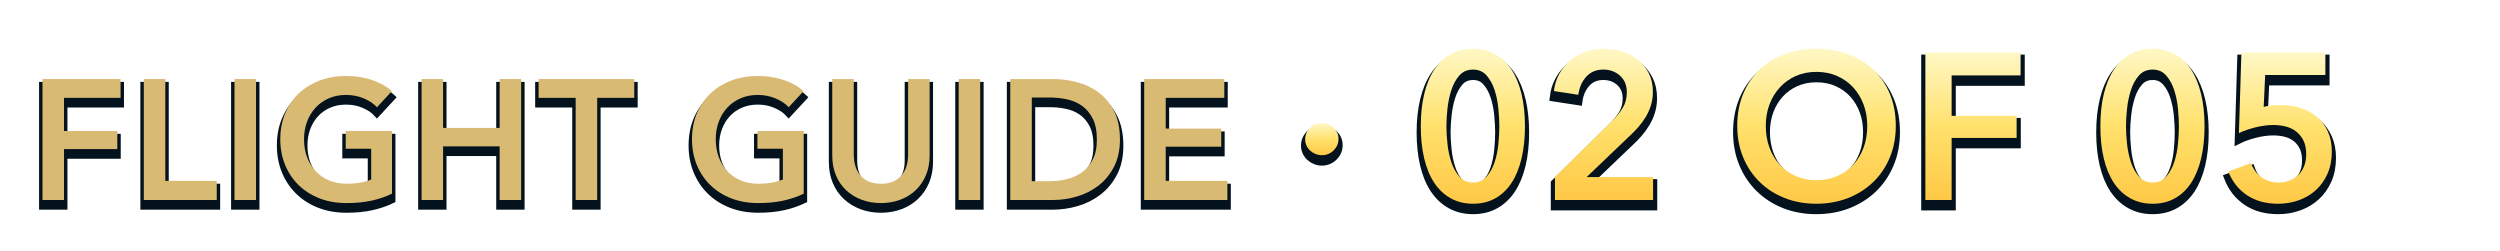
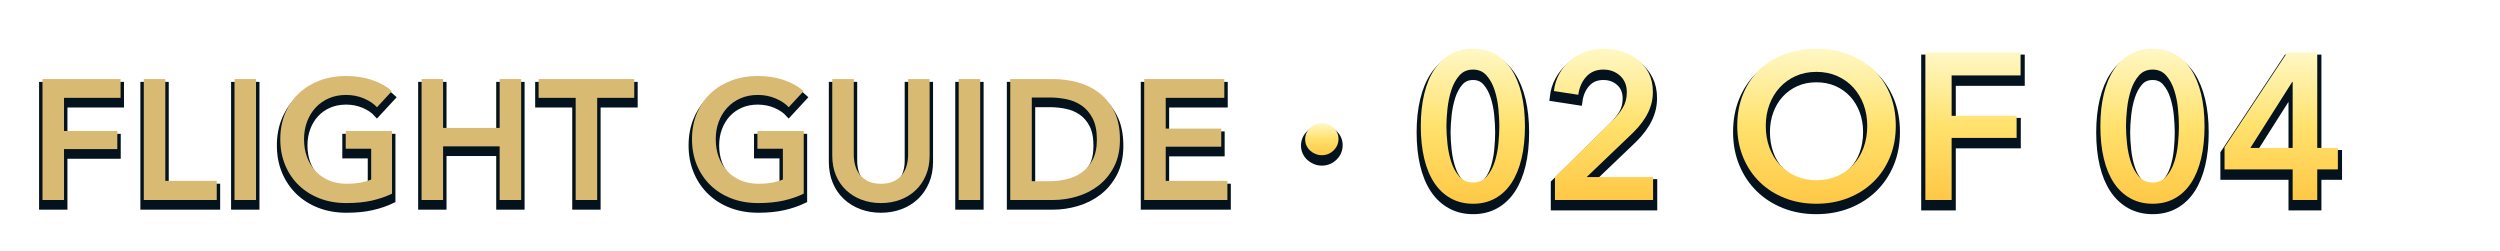
<svg xmlns="http://www.w3.org/2000/svg" width="1200" height="120" viewBox="0 0 1200 120">
-   <defs>
-     <linearGradient id="ink" x2="1" y2="1">
-       <stop stop-color="#103b4a" />
-       <stop offset=".45" stop-color="#061d2a" />
-       <stop offset="1" stop-color="#040f1b" />
-     </linearGradient>
-     <linearGradient id="gold" x2="1" y2="1">
-       <stop stop-color="#fff0b5" />
-       <stop offset=".4" stop-color="#e6bd60" />
-       <stop offset="1" stop-color="#9f692d" />
-     </linearGradient>
-     <linearGradient id="teal" x2="0" y2="1">
-       <stop stop-color="#2ad8ce" />
-       <stop offset="1" stop-color="#075b75" />
-     </linearGradient>
-     <linearGradient id="leaf" x2="1" y2="1">
-       <stop stop-color="#a9f7ad" />
-       <stop offset=".4" stop-color="#31ad85" />
-       <stop offset="1" stop-color="#0b424b" />
-     </linearGradient>
-     <radialGradient id="glow">
-       <stop stop-color="#54e8f5" stop-opacity=".25" />
-       <stop offset="1" stop-color="#36cde8" stop-opacity="0" />
-     </radialGradient>
-     <radialGradient id="orb" cx=".35" cy=".3">
-       <stop stop-color="#fffde3" />
-       <stop offset=".35" stop-color="#ffdb72" />
-       <stop offset=".8" stop-color="#b67a21" />
-       <stop offset="1" stop-color="#774013" />
-     </radialGradient>
-   </defs>
  <defs>
    <linearGradient id="step-yellow" x2="0" y2="1">
      <stop stop-color="#fff8c5" />
      <stop offset=".5" stop-color="#ffe16c" />
      <stop offset="1" stop-color="#ffc846" />
    </linearGradient>
  </defs>
  <g transform="translate(0 3)" fill="#03121d" stroke="#03121d" stroke-width="4">
    <path d="M7.800 -70.800L53.500 -70.800L53.500 -59.800L20.400 -59.800L20.400 -40.400L51.600 -40.400L51.600 -29.800L20.400 -29.800L20.400 -0.000L7.800 -0.000Z" transform="translate(14 96) scale(0.82)" />
    <path d="M7.800 -70.800L20.400 -70.800L20.400 -11.200L50.500 -11.200L50.500 -0.000L7.800 -0.000Z" transform="translate(62.626 96) scale(0.82)" />
    <path d="M7.800 -70.800L20.400 -70.800L20.400 -0.000L7.800 -0.000Z" transform="translate(106.168 96) scale(0.82)" />
    <path d="M69.800 -3.700Q64.400 -1.100 57.950 0.350Q51.500 1.800 43.100 1.800Q34.500 1.800 27.400 -0.950Q20.300 -3.700 15.200 -8.650Q10.100 -13.600 7.250 -20.450Q4.400 -27.300 4.400 -35.600Q4.400 -44.100 7.350 -50.950Q10.300 -57.800 15.450 -62.600Q20.600 -67.400 27.600 -70.000Q34.600 -72.600 42.800 -72.600Q51.300 -72.600 58.350 -70.150Q65.400 -67.700 69.700 -63.700L61.000 -54.300Q58.300 -57.300 53.450 -59.400Q48.600 -61.500 42.900 -61.500Q37.300 -61.500 32.750 -59.500Q28.200 -57.500 25.000 -54.000Q21.800 -50.500 20.050 -45.800Q18.300 -41.100 18.300 -35.600Q18.300 -29.900 20.050 -25.150Q21.800 -20.400 25.050 -16.900Q28.300 -13.400 32.950 -11.450Q37.600 -9.500 43.500 -9.500Q51.600 -9.500 57.600 -12.000L57.600 -30.000L42.700 -30.000L42.700 -40.400L69.800 -40.400Z" transform="translate(130.932 96) scale(0.82)" />
    <path d="M7.800 -70.800L20.400 -70.800L20.400 -42.200L53.500 -42.200L53.500 -70.800L66.100 -70.800L66.100 -0.000L53.500 -0.000L53.500 -31.400L20.400 -31.400L20.400 -0.000L7.800 -0.000Z" transform="translate(195.958 96) scale(0.82)" />
    <path d="M22.100 -59.800L0.400 -59.800L0.400 -70.800L56.400 -70.800L56.400 -59.800L34.700 -59.800L34.700 -0.000L22.100 -0.000Z" transform="translate(258.196 96) scale(0.82)" />
    <path d="" transform="translate(306.412 96) scale(0.82)" />
    <path d="M69.800 -3.700Q64.400 -1.100 57.950 0.350Q51.500 1.800 43.100 1.800Q34.500 1.800 27.400 -0.950Q20.300 -3.700 15.200 -8.650Q10.100 -13.600 7.250 -20.450Q4.400 -27.300 4.400 -35.600Q4.400 -44.100 7.350 -50.950Q10.300 -57.800 15.450 -62.600Q20.600 -67.400 27.600 -70.000Q34.600 -72.600 42.800 -72.600Q51.300 -72.600 58.350 -70.150Q65.400 -67.700 69.700 -63.700L61.000 -54.300Q58.300 -57.300 53.450 -59.400Q48.600 -61.500 42.900 -61.500Q37.300 -61.500 32.750 -59.500Q28.200 -57.500 25.000 -54.000Q21.800 -50.500 20.050 -45.800Q18.300 -41.100 18.300 -35.600Q18.300 -29.900 20.050 -25.150Q21.800 -20.400 25.050 -16.900Q28.300 -13.400 32.950 -11.450Q37.600 -9.500 43.500 -9.500Q51.600 -9.500 57.600 -12.000L57.600 -30.000L42.700 -30.000L42.700 -40.400L69.800 -40.400Z" transform="translate(328.552 96) scale(0.82)" />
    <path d="M64.200 -26.000Q64.200 -19.600 62.000 -14.450Q59.800 -9.300 56.000 -5.700Q52.200 -2.100 47.000 -0.150Q41.800 1.800 35.700 1.800Q29.600 1.800 24.400 -0.150Q19.200 -2.100 15.350 -5.700Q11.500 -9.300 9.350 -14.450Q7.200 -19.600 7.200 -26.000L7.200 -70.800L19.800 -70.800L19.800 -26.500Q19.800 -23.400 20.600 -20.350Q21.400 -17.300 23.250 -14.900Q25.100 -12.500 28.150 -11.000Q31.200 -9.500 35.700 -9.500Q40.200 -9.500 43.250 -11.000Q46.300 -12.500 48.150 -14.900Q50.000 -17.300 50.800 -20.350Q51.600 -23.400 51.600 -26.500L51.600 -70.800L64.200 -70.800Z" transform="translate(393.578 96) scale(0.82)" />
    <path d="M7.800 -70.800L20.400 -70.800L20.400 -0.000L7.800 -0.000Z" transform="translate(453.766 96) scale(0.82)" />
    <path d="M7.800 -70.800L32.900 -70.800Q39.800 -70.800 46.800 -69.000Q53.800 -67.200 59.400 -63.050Q65.000 -58.900 68.500 -52.150Q72.000 -45.400 72.000 -35.400Q72.000 -26.100 68.500 -19.400Q65.000 -12.700 59.400 -8.400Q53.800 -4.100 46.800 -2.050Q39.800 -0.000 32.900 -0.000L7.800 -0.000ZM30.900 -11.000Q35.800 -11.000 40.700 -12.150Q45.600 -13.300 49.550 -16.050Q53.500 -18.800 56.000 -23.500Q58.500 -28.200 58.500 -35.400Q58.500 -43.000 56.000 -47.800Q53.500 -52.600 49.550 -55.300Q45.600 -58.000 40.700 -59.000Q35.800 -60.000 30.900 -60.000L20.400 -60.000L20.400 -11.000Z" transform="translate(478.53 96) scale(0.82)" />
    <path d="M7.800 -70.800L54.700 -70.800L54.700 -59.800L20.400 -59.800L20.400 -41.800L52.900 -41.800L52.900 -31.200L20.400 -31.200L20.400 -11.200L56.500 -11.200L56.500 -0.000L7.800 -0.000Z" transform="translate(542.818 96) scale(0.82)" />
    <path d="" transform="translate(594.478 96) scale(1)" />
    <path d="M5.000 -29.100Q5.000 -32.300 7.350 -34.600Q9.700 -36.900 13.000 -36.900Q16.200 -36.900 18.600 -34.700Q21.000 -32.500 21.000 -29.300Q21.000 -26.100 18.650 -23.800Q16.300 -21.500 13.000 -21.500Q11.400 -21.500 9.950 -22.100Q8.500 -22.700 7.400 -23.700Q6.300 -24.700 5.650 -26.100Q5.000 -27.500 5.000 -29.100Z" transform="translate(621.478 96) scale(1)" />
    <path d="" transform="translate(649.478 96) scale(1)" />
    <path d="M55.500 -35.400Q55.500 -26.800 53.850 -19.900Q52.200 -13.000 49.050 -8.200Q45.900 -3.400 41.250 -0.800Q36.600 1.800 30.600 1.800Q24.600 1.800 19.900 -0.800Q15.200 -3.400 12.000 -8.200Q8.800 -13.000 7.150 -19.900Q5.500 -26.800 5.500 -35.400Q5.500 -44.000 7.150 -50.900Q8.800 -57.800 12.000 -62.600Q15.200 -67.400 19.900 -70.000Q24.600 -72.600 30.600 -72.600Q36.600 -72.600 41.250 -70.000Q45.900 -67.400 49.050 -62.600Q52.200 -57.800 53.850 -50.900Q55.500 -44.000 55.500 -35.400ZM43.200 -35.400Q43.200 -39.100 42.750 -43.800Q42.300 -48.500 40.950 -52.700Q39.600 -56.900 37.100 -59.750Q34.600 -62.600 30.600 -62.600Q26.500 -62.600 24.000 -59.750Q21.500 -56.900 20.150 -52.700Q18.800 -48.500 18.300 -43.800Q17.800 -39.100 17.800 -35.400Q17.800 -31.700 18.300 -27.000Q18.800 -22.300 20.150 -18.200Q21.500 -14.100 24.000 -11.250Q26.500 -8.400 30.600 -8.400Q34.600 -8.400 37.100 -11.250Q39.600 -14.100 40.950 -18.200Q42.300 -22.300 42.750 -27.000Q43.200 -31.700 43.200 -35.400Z" transform="translate(676.478 96) scale(1)" />
    <path d="M6.900 -11.000L34.200 -37.800Q37.500 -41.000 39.450 -44.250Q41.400 -47.500 41.400 -51.700Q41.400 -56.700 38.150 -59.650Q34.900 -62.600 30.100 -62.600Q25.000 -62.600 21.900 -59.150Q18.800 -55.700 18.100 -50.500L6.400 -52.300Q6.900 -56.700 8.900 -60.400Q10.900 -64.100 14.000 -66.800Q17.100 -69.500 21.250 -71.050Q25.400 -72.600 30.300 -72.600Q34.900 -72.600 39.150 -71.300Q43.400 -70.000 46.700 -67.350Q50.000 -64.700 51.950 -60.850Q53.900 -57.000 53.900 -51.900Q53.900 -48.500 53.000 -45.550Q52.100 -42.600 50.550 -40.000Q49.000 -37.400 46.950 -35.050Q44.900 -32.700 42.500 -30.500L22.100 -11.000L54.000 -11.000L54.000 -0.000L6.900 -0.000Z" transform="translate(739.478 96) scale(1)" />
    <path d="" transform="translate(802.478 96) scale(1)" />
    <path d="M4.400 -35.600Q4.400 -44.100 7.250 -50.950Q10.100 -57.800 15.150 -62.600Q20.200 -67.400 27.150 -70.000Q34.100 -72.600 42.300 -72.600Q50.600 -72.600 57.600 -70.000Q64.600 -67.400 69.700 -62.600Q74.800 -57.800 77.650 -50.950Q80.500 -44.100 80.500 -35.600Q80.500 -27.300 77.650 -20.450Q74.800 -13.600 69.700 -8.650Q64.600 -3.700 57.600 -0.950Q50.600 1.800 42.300 1.800Q34.100 1.800 27.150 -0.950Q20.200 -3.700 15.150 -8.650Q10.100 -13.600 7.250 -20.450Q4.400 -27.300 4.400 -35.600ZM18.100 -35.600Q18.100 -29.900 19.850 -25.150Q21.600 -20.400 24.850 -16.900Q28.100 -13.400 32.550 -11.450Q37.000 -9.500 42.400 -9.500Q47.800 -9.500 52.300 -11.450Q56.800 -13.400 60.050 -16.900Q63.300 -20.400 65.050 -25.150Q66.800 -29.900 66.800 -35.600Q66.800 -41.100 65.050 -45.800Q63.300 -50.500 60.100 -54.000Q56.900 -57.500 52.400 -59.500Q47.900 -61.500 42.400 -61.500Q36.900 -61.500 32.450 -59.500Q28.000 -57.500 24.800 -54.000Q21.600 -50.500 19.850 -45.800Q18.100 -41.100 18.100 -35.600Z" transform="translate(829.478 96) scale(1)" />
    <path d="M7.800 -70.800L53.500 -70.800L53.500 -59.800L20.400 -59.800L20.400 -40.400L51.600 -40.400L51.600 -29.800L20.400 -29.800L20.400 -0.000L7.800 -0.000Z" transform="translate(916.378 96) scale(1)" />
    <path d="" transform="translate(975.678 96) scale(1)" />
    <path d="M55.500 -35.400Q55.500 -26.800 53.850 -19.900Q52.200 -13.000 49.050 -8.200Q45.900 -3.400 41.250 -0.800Q36.600 1.800 30.600 1.800Q24.600 1.800 19.900 -0.800Q15.200 -3.400 12.000 -8.200Q8.800 -13.000 7.150 -19.900Q5.500 -26.800 5.500 -35.400Q5.500 -44.000 7.150 -50.900Q8.800 -57.800 12.000 -62.600Q15.200 -67.400 19.900 -70.000Q24.600 -72.600 30.600 -72.600Q36.600 -72.600 41.250 -70.000Q45.900 -67.400 49.050 -62.600Q52.200 -57.800 53.850 -50.900Q55.500 -44.000 55.500 -35.400ZM43.200 -35.400Q43.200 -39.100 42.750 -43.800Q42.300 -48.500 40.950 -52.700Q39.600 -56.900 37.100 -59.750Q34.600 -62.600 30.600 -62.600Q26.500 -62.600 24.000 -59.750Q21.500 -56.900 20.150 -52.700Q18.800 -48.500 18.300 -43.800Q17.800 -39.100 17.800 -35.400Q17.800 -31.700 18.300 -27.000Q18.800 -22.300 20.150 -18.200Q21.500 -14.100 24.000 -11.250Q26.500 -8.400 30.600 -8.400Q34.600 -8.400 37.100 -11.250Q39.600 -14.100 40.950 -18.200Q42.300 -22.300 42.750 -27.000Q43.200 -31.700 43.200 -35.400Z" transform="translate(1002.678 96) scale(1)" />
-     <path d="M50.500 -60.000L21.600 -60.000L20.900 -44.700Q22.600 -45.200 24.950 -45.400Q27.300 -45.600 29.200 -45.600Q34.400 -45.600 38.850 -44.100Q43.300 -42.600 46.600 -39.750Q49.900 -36.900 51.750 -32.750Q53.600 -28.600 53.600 -23.200Q53.600 -17.300 51.550 -12.650Q49.500 -8.000 46.000 -4.800Q42.500 -1.600 37.800 0.100Q33.100 1.800 27.800 1.800Q18.900 1.800 12.800 -2.350Q6.700 -6.500 3.900 -13.700L14.800 -17.700Q16.300 -13.500 19.800 -10.950Q23.300 -8.400 28.100 -8.400Q30.800 -8.400 33.200 -9.300Q35.600 -10.200 37.400 -11.900Q39.200 -13.600 40.250 -16.150Q41.300 -18.700 41.300 -21.900Q41.300 -26.000 39.900 -28.700Q38.500 -31.400 36.250 -33.050Q34.000 -34.700 31.200 -35.350Q28.400 -36.000 25.500 -36.000Q23.500 -36.000 21.250 -35.700Q19.000 -35.400 16.850 -34.850Q14.700 -34.300 12.650 -33.600Q10.600 -32.900 9.000 -32.100L10.200 -70.800L50.500 -70.800Z" transform="translate(1065.678 96) scale(1)" />
+     <path d="M34.800 -14.700L2.100 -14.700L2.100 -25.300L32.200 -70.800L46.600 -70.800L46.600 -25.000L56.500 -25.000L56.500 -14.700L46.600 -14.700L46.600 -0.000L34.800 -0.000ZM34.800 -56.700L34.600 -56.700L14.500 -25.000L34.800 -25.000Z" transform="translate(1065.678 96) scale(1)" />
  </g>
  <path d="M7.800 -70.800L53.500 -70.800L53.500 -59.800L20.400 -59.800L20.400 -40.400L51.600 -40.400L51.600 -29.800L20.400 -29.800L20.400 -0.000L7.800 -0.000Z" transform="translate(14 96) scale(0.82)" fill="#d8ba73" />
  <path d="M7.800 -70.800L20.400 -70.800L20.400 -11.200L50.500 -11.200L50.500 -0.000L7.800 -0.000Z" transform="translate(62.626 96) scale(0.82)" fill="#d8ba73" />
  <path d="M7.800 -70.800L20.400 -70.800L20.400 -0.000L7.800 -0.000Z" transform="translate(106.168 96) scale(0.82)" fill="#d8ba73" />
  <path d="M69.800 -3.700Q64.400 -1.100 57.950 0.350Q51.500 1.800 43.100 1.800Q34.500 1.800 27.400 -0.950Q20.300 -3.700 15.200 -8.650Q10.100 -13.600 7.250 -20.450Q4.400 -27.300 4.400 -35.600Q4.400 -44.100 7.350 -50.950Q10.300 -57.800 15.450 -62.600Q20.600 -67.400 27.600 -70.000Q34.600 -72.600 42.800 -72.600Q51.300 -72.600 58.350 -70.150Q65.400 -67.700 69.700 -63.700L61.000 -54.300Q58.300 -57.300 53.450 -59.400Q48.600 -61.500 42.900 -61.500Q37.300 -61.500 32.750 -59.500Q28.200 -57.500 25.000 -54.000Q21.800 -50.500 20.050 -45.800Q18.300 -41.100 18.300 -35.600Q18.300 -29.900 20.050 -25.150Q21.800 -20.400 25.050 -16.900Q28.300 -13.400 32.950 -11.450Q37.600 -9.500 43.500 -9.500Q51.600 -9.500 57.600 -12.000L57.600 -30.000L42.700 -30.000L42.700 -40.400L69.800 -40.400Z" transform="translate(130.932 96) scale(0.82)" fill="#d8ba73" />
  <path d="M7.800 -70.800L20.400 -70.800L20.400 -42.200L53.500 -42.200L53.500 -70.800L66.100 -70.800L66.100 -0.000L53.500 -0.000L53.500 -31.400L20.400 -31.400L20.400 -0.000L7.800 -0.000Z" transform="translate(195.958 96) scale(0.82)" fill="#d8ba73" />
  <path d="M22.100 -59.800L0.400 -59.800L0.400 -70.800L56.400 -70.800L56.400 -59.800L34.700 -59.800L34.700 -0.000L22.100 -0.000Z" transform="translate(258.196 96) scale(0.82)" fill="#d8ba73" />
  <path d="" transform="translate(306.412 96) scale(0.82)" fill="#d8ba73" />
  <path d="M69.800 -3.700Q64.400 -1.100 57.950 0.350Q51.500 1.800 43.100 1.800Q34.500 1.800 27.400 -0.950Q20.300 -3.700 15.200 -8.650Q10.100 -13.600 7.250 -20.450Q4.400 -27.300 4.400 -35.600Q4.400 -44.100 7.350 -50.950Q10.300 -57.800 15.450 -62.600Q20.600 -67.400 27.600 -70.000Q34.600 -72.600 42.800 -72.600Q51.300 -72.600 58.350 -70.150Q65.400 -67.700 69.700 -63.700L61.000 -54.300Q58.300 -57.300 53.450 -59.400Q48.600 -61.500 42.900 -61.500Q37.300 -61.500 32.750 -59.500Q28.200 -57.500 25.000 -54.000Q21.800 -50.500 20.050 -45.800Q18.300 -41.100 18.300 -35.600Q18.300 -29.900 20.050 -25.150Q21.800 -20.400 25.050 -16.900Q28.300 -13.400 32.950 -11.450Q37.600 -9.500 43.500 -9.500Q51.600 -9.500 57.600 -12.000L57.600 -30.000L42.700 -30.000L42.700 -40.400L69.800 -40.400Z" transform="translate(328.552 96) scale(0.82)" fill="#d8ba73" />
  <path d="M64.200 -26.000Q64.200 -19.600 62.000 -14.450Q59.800 -9.300 56.000 -5.700Q52.200 -2.100 47.000 -0.150Q41.800 1.800 35.700 1.800Q29.600 1.800 24.400 -0.150Q19.200 -2.100 15.350 -5.700Q11.500 -9.300 9.350 -14.450Q7.200 -19.600 7.200 -26.000L7.200 -70.800L19.800 -70.800L19.800 -26.500Q19.800 -23.400 20.600 -20.350Q21.400 -17.300 23.250 -14.900Q25.100 -12.500 28.150 -11.000Q31.200 -9.500 35.700 -9.500Q40.200 -9.500 43.250 -11.000Q46.300 -12.500 48.150 -14.900Q50.000 -17.300 50.800 -20.350Q51.600 -23.400 51.600 -26.500L51.600 -70.800L64.200 -70.800Z" transform="translate(393.578 96) scale(0.82)" fill="#d8ba73" />
  <path d="M7.800 -70.800L20.400 -70.800L20.400 -0.000L7.800 -0.000Z" transform="translate(453.766 96) scale(0.82)" fill="#d8ba73" />
  <path d="M7.800 -70.800L32.900 -70.800Q39.800 -70.800 46.800 -69.000Q53.800 -67.200 59.400 -63.050Q65.000 -58.900 68.500 -52.150Q72.000 -45.400 72.000 -35.400Q72.000 -26.100 68.500 -19.400Q65.000 -12.700 59.400 -8.400Q53.800 -4.100 46.800 -2.050Q39.800 -0.000 32.900 -0.000L7.800 -0.000ZM30.900 -11.000Q35.800 -11.000 40.700 -12.150Q45.600 -13.300 49.550 -16.050Q53.500 -18.800 56.000 -23.500Q58.500 -28.200 58.500 -35.400Q58.500 -43.000 56.000 -47.800Q53.500 -52.600 49.550 -55.300Q45.600 -58.000 40.700 -59.000Q35.800 -60.000 30.900 -60.000L20.400 -60.000L20.400 -11.000Z" transform="translate(478.53 96) scale(0.82)" fill="#d8ba73" />
  <path d="M7.800 -70.800L54.700 -70.800L54.700 -59.800L20.400 -59.800L20.400 -41.800L52.900 -41.800L52.900 -31.200L20.400 -31.200L20.400 -11.200L56.500 -11.200L56.500 -0.000L7.800 -0.000Z" transform="translate(542.818 96) scale(0.82)" fill="#d8ba73" />
  <path d="" transform="translate(594.478 96) scale(1)" fill="url(#step-yellow)" />
  <path d="M5.000 -29.100Q5.000 -32.300 7.350 -34.600Q9.700 -36.900 13.000 -36.900Q16.200 -36.900 18.600 -34.700Q21.000 -32.500 21.000 -29.300Q21.000 -26.100 18.650 -23.800Q16.300 -21.500 13.000 -21.500Q11.400 -21.500 9.950 -22.100Q8.500 -22.700 7.400 -23.700Q6.300 -24.700 5.650 -26.100Q5.000 -27.500 5.000 -29.100Z" transform="translate(621.478 96) scale(1)" fill="url(#step-yellow)" />
  <path d="" transform="translate(649.478 96) scale(1)" fill="url(#step-yellow)" />
  <path d="M55.500 -35.400Q55.500 -26.800 53.850 -19.900Q52.200 -13.000 49.050 -8.200Q45.900 -3.400 41.250 -0.800Q36.600 1.800 30.600 1.800Q24.600 1.800 19.900 -0.800Q15.200 -3.400 12.000 -8.200Q8.800 -13.000 7.150 -19.900Q5.500 -26.800 5.500 -35.400Q5.500 -44.000 7.150 -50.900Q8.800 -57.800 12.000 -62.600Q15.200 -67.400 19.900 -70.000Q24.600 -72.600 30.600 -72.600Q36.600 -72.600 41.250 -70.000Q45.900 -67.400 49.050 -62.600Q52.200 -57.800 53.850 -50.900Q55.500 -44.000 55.500 -35.400ZM43.200 -35.400Q43.200 -39.100 42.750 -43.800Q42.300 -48.500 40.950 -52.700Q39.600 -56.900 37.100 -59.750Q34.600 -62.600 30.600 -62.600Q26.500 -62.600 24.000 -59.750Q21.500 -56.900 20.150 -52.700Q18.800 -48.500 18.300 -43.800Q17.800 -39.100 17.800 -35.400Q17.800 -31.700 18.300 -27.000Q18.800 -22.300 20.150 -18.200Q21.500 -14.100 24.000 -11.250Q26.500 -8.400 30.600 -8.400Q34.600 -8.400 37.100 -11.250Q39.600 -14.100 40.950 -18.200Q42.300 -22.300 42.750 -27.000Q43.200 -31.700 43.200 -35.400Z" transform="translate(676.478 96) scale(1)" fill="url(#step-yellow)" />
  <path d="M6.900 -11.000L34.200 -37.800Q37.500 -41.000 39.450 -44.250Q41.400 -47.500 41.400 -51.700Q41.400 -56.700 38.150 -59.650Q34.900 -62.600 30.100 -62.600Q25.000 -62.600 21.900 -59.150Q18.800 -55.700 18.100 -50.500L6.400 -52.300Q6.900 -56.700 8.900 -60.400Q10.900 -64.100 14.000 -66.800Q17.100 -69.500 21.250 -71.050Q25.400 -72.600 30.300 -72.600Q34.900 -72.600 39.150 -71.300Q43.400 -70.000 46.700 -67.350Q50.000 -64.700 51.950 -60.850Q53.900 -57.000 53.900 -51.900Q53.900 -48.500 53.000 -45.550Q52.100 -42.600 50.550 -40.000Q49.000 -37.400 46.950 -35.050Q44.900 -32.700 42.500 -30.500L22.100 -11.000L54.000 -11.000L54.000 -0.000L6.900 -0.000Z" transform="translate(739.478 96) scale(1)" fill="url(#step-yellow)" />
  <path d="" transform="translate(802.478 96) scale(1)" fill="url(#step-yellow)" />
  <path d="M4.400 -35.600Q4.400 -44.100 7.250 -50.950Q10.100 -57.800 15.150 -62.600Q20.200 -67.400 27.150 -70.000Q34.100 -72.600 42.300 -72.600Q50.600 -72.600 57.600 -70.000Q64.600 -67.400 69.700 -62.600Q74.800 -57.800 77.650 -50.950Q80.500 -44.100 80.500 -35.600Q80.500 -27.300 77.650 -20.450Q74.800 -13.600 69.700 -8.650Q64.600 -3.700 57.600 -0.950Q50.600 1.800 42.300 1.800Q34.100 1.800 27.150 -0.950Q20.200 -3.700 15.150 -8.650Q10.100 -13.600 7.250 -20.450Q4.400 -27.300 4.400 -35.600ZM18.100 -35.600Q18.100 -29.900 19.850 -25.150Q21.600 -20.400 24.850 -16.900Q28.100 -13.400 32.550 -11.450Q37.000 -9.500 42.400 -9.500Q47.800 -9.500 52.300 -11.450Q56.800 -13.400 60.050 -16.900Q63.300 -20.400 65.050 -25.150Q66.800 -29.900 66.800 -35.600Q66.800 -41.100 65.050 -45.800Q63.300 -50.500 60.100 -54.000Q56.900 -57.500 52.400 -59.500Q47.900 -61.500 42.400 -61.500Q36.900 -61.500 32.450 -59.500Q28.000 -57.500 24.800 -54.000Q21.600 -50.500 19.850 -45.800Q18.100 -41.100 18.100 -35.600Z" transform="translate(829.478 96) scale(1)" fill="url(#step-yellow)" />
  <path d="M7.800 -70.800L53.500 -70.800L53.500 -59.800L20.400 -59.800L20.400 -40.400L51.600 -40.400L51.600 -29.800L20.400 -29.800L20.400 -0.000L7.800 -0.000Z" transform="translate(916.378 96) scale(1)" fill="url(#step-yellow)" />
  <path d="" transform="translate(975.678 96) scale(1)" fill="url(#step-yellow)" />
  <path d="M55.500 -35.400Q55.500 -26.800 53.850 -19.900Q52.200 -13.000 49.050 -8.200Q45.900 -3.400 41.250 -0.800Q36.600 1.800 30.600 1.800Q24.600 1.800 19.900 -0.800Q15.200 -3.400 12.000 -8.200Q8.800 -13.000 7.150 -19.900Q5.500 -26.800 5.500 -35.400Q5.500 -44.000 7.150 -50.900Q8.800 -57.800 12.000 -62.600Q15.200 -67.400 19.900 -70.000Q24.600 -72.600 30.600 -72.600Q36.600 -72.600 41.250 -70.000Q45.900 -67.400 49.050 -62.600Q52.200 -57.800 53.850 -50.900Q55.500 -44.000 55.500 -35.400ZM43.200 -35.400Q43.200 -39.100 42.750 -43.800Q42.300 -48.500 40.950 -52.700Q39.600 -56.900 37.100 -59.750Q34.600 -62.600 30.600 -62.600Q26.500 -62.600 24.000 -59.750Q21.500 -56.900 20.150 -52.700Q18.800 -48.500 18.300 -43.800Q17.800 -39.100 17.800 -35.400Q17.800 -31.700 18.300 -27.000Q18.800 -22.300 20.150 -18.200Q21.500 -14.100 24.000 -11.250Q26.500 -8.400 30.600 -8.400Q34.600 -8.400 37.100 -11.250Q39.600 -14.100 40.950 -18.200Q42.300 -22.300 42.750 -27.000Q43.200 -31.700 43.200 -35.400Z" transform="translate(1002.678 96) scale(1)" fill="url(#step-yellow)" />
-   <path d="M50.500 -60.000L21.600 -60.000L20.900 -44.700Q22.600 -45.200 24.950 -45.400Q27.300 -45.600 29.200 -45.600Q34.400 -45.600 38.850 -44.100Q43.300 -42.600 46.600 -39.750Q49.900 -36.900 51.750 -32.750Q53.600 -28.600 53.600 -23.200Q53.600 -17.300 51.550 -12.650Q49.500 -8.000 46.000 -4.800Q42.500 -1.600 37.800 0.100Q33.100 1.800 27.800 1.800Q18.900 1.800 12.800 -2.350Q6.700 -6.500 3.900 -13.700L14.800 -17.700Q16.300 -13.500 19.800 -10.950Q23.300 -8.400 28.100 -8.400Q30.800 -8.400 33.200 -9.300Q35.600 -10.200 37.400 -11.900Q39.200 -13.600 40.250 -16.150Q41.300 -18.700 41.300 -21.900Q41.300 -26.000 39.900 -28.700Q38.500 -31.400 36.250 -33.050Q34.000 -34.700 31.200 -35.350Q28.400 -36.000 25.500 -36.000Q23.500 -36.000 21.250 -35.700Q19.000 -35.400 16.850 -34.850Q14.700 -34.300 12.650 -33.600Q10.600 -32.900 9.000 -32.100L10.200 -70.800L50.500 -70.800Z" transform="translate(1065.678 96) scale(1)" fill="url(#step-yellow)" />
+   <path d="M34.800 -14.700L2.100 -14.700L2.100 -25.300L32.200 -70.800L46.600 -70.800L46.600 -25.000L56.500 -25.000L56.500 -14.700L46.600 -14.700L46.600 -0.000L34.800 -0.000ZM34.800 -56.700L34.600 -56.700L14.500 -25.000L34.800 -25.000Z" transform="translate(1065.678 96) scale(1)" fill="url(#step-yellow)" />
</svg>
